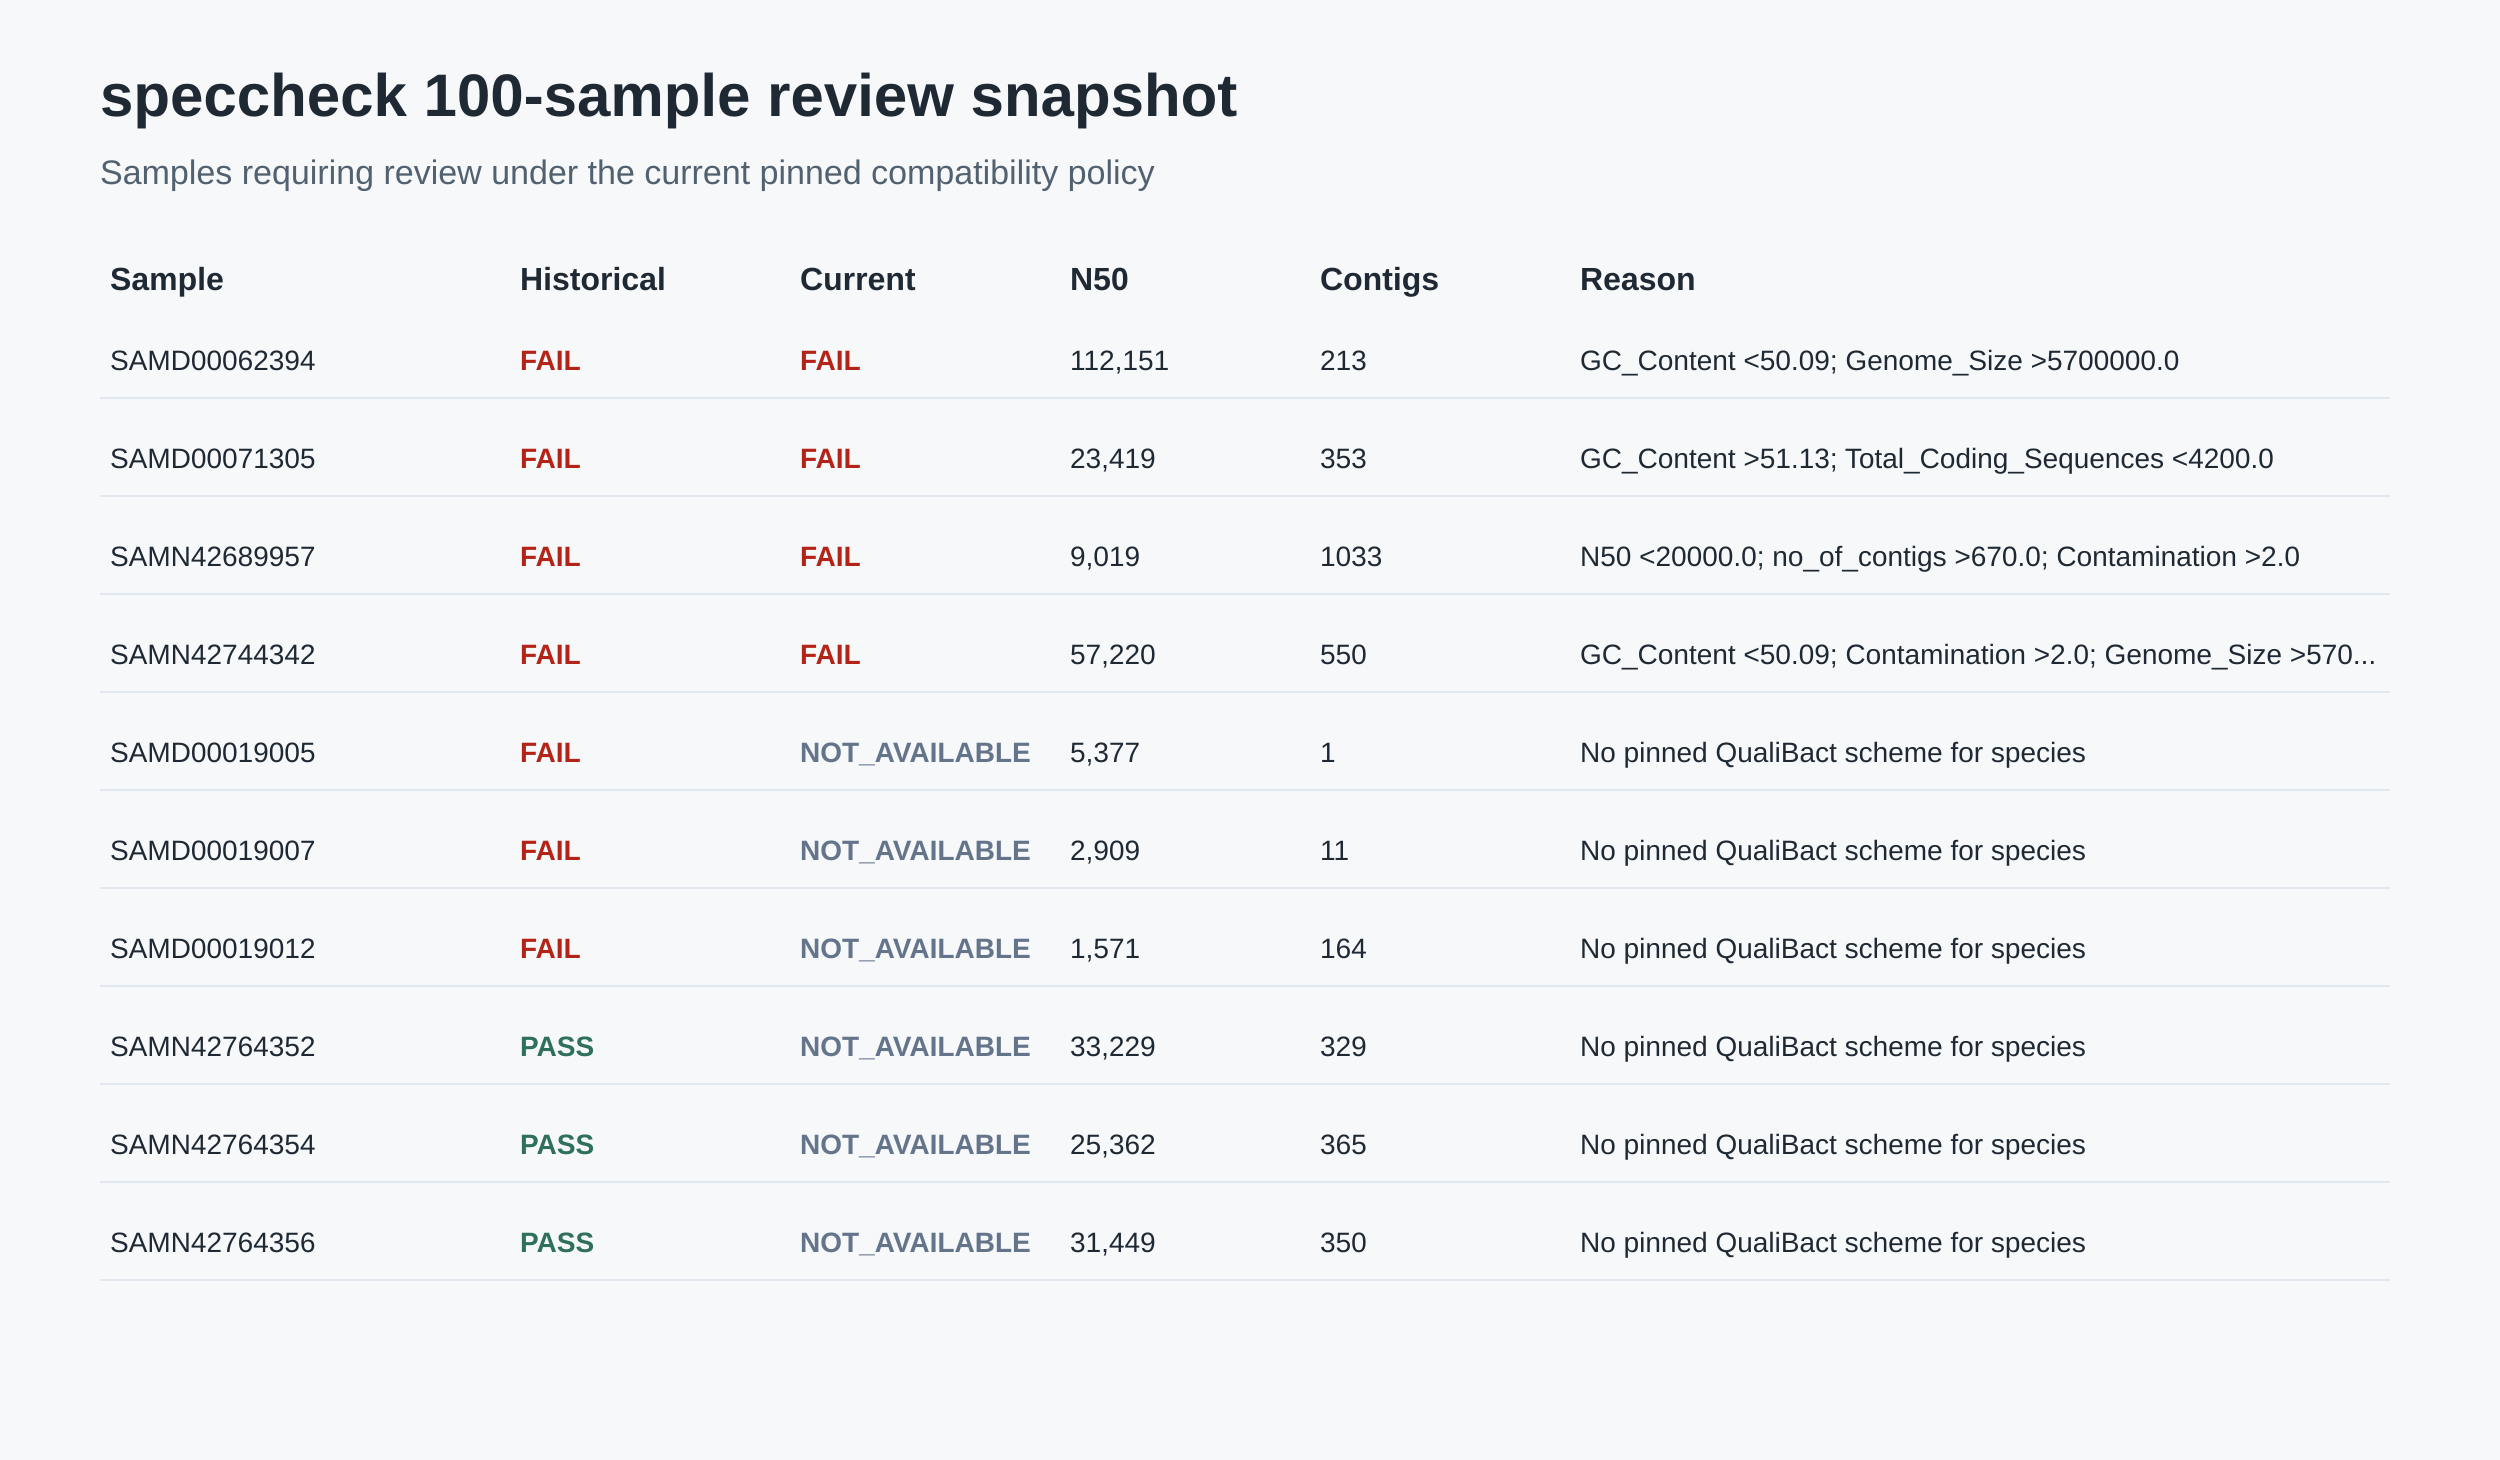
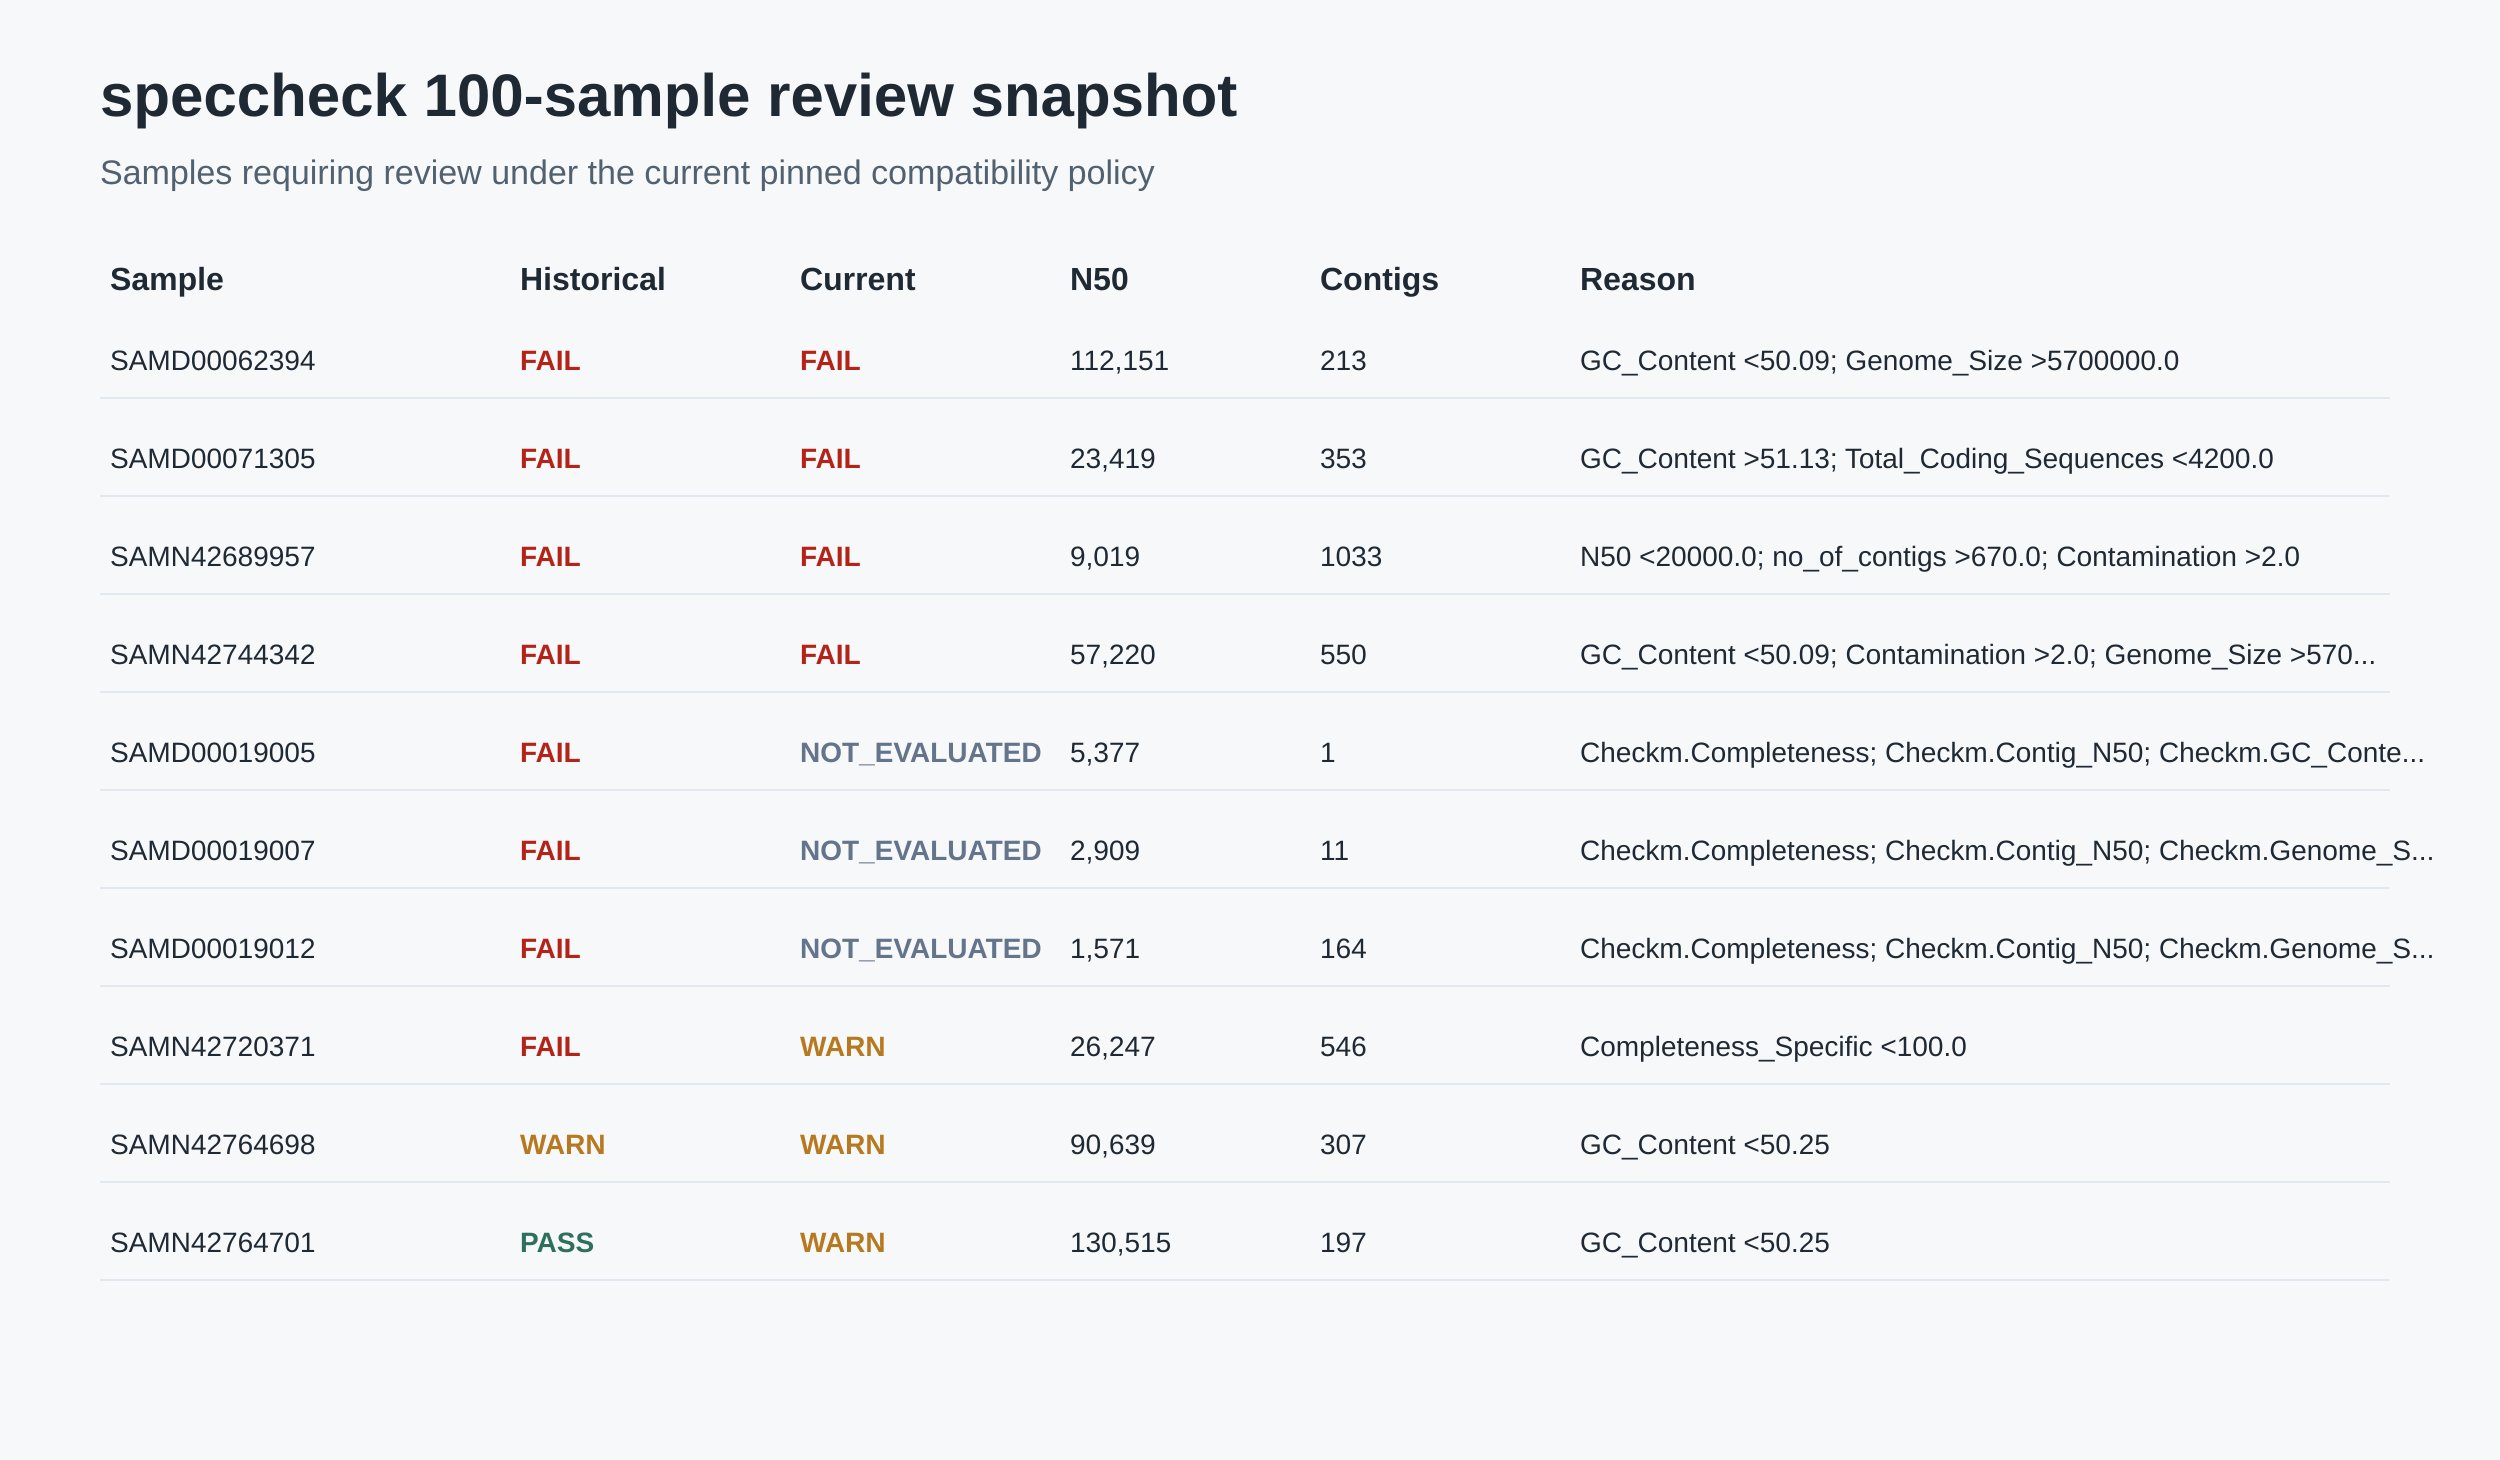
<svg xmlns="http://www.w3.org/2000/svg" width="1250" height="730" viewBox="0 0 1250 730">
  <rect width="100%" height="100%" fill="#f6f8fa" />
  <text x="50" y="58" font-family="Arial, Helvetica, sans-serif" font-size="30" font-weight="700" fill="#1f2933" text-anchor="start">speccheck 100-sample review snapshot</text>
  <text x="50" y="92" font-family="Arial, Helvetica, sans-serif" font-size="17" font-weight="400" fill="#52616f" text-anchor="start">Samples requiring review under the current pinned compatibility policy</text>
  <text x="55" y="145" font-family="Arial, Helvetica, sans-serif" font-size="16" font-weight="700" fill="#1f2933" text-anchor="start">Sample</text>
  <text x="260" y="145" font-family="Arial, Helvetica, sans-serif" font-size="16" font-weight="700" fill="#1f2933" text-anchor="start">Historical</text>
  <text x="400" y="145" font-family="Arial, Helvetica, sans-serif" font-size="16" font-weight="700" fill="#1f2933" text-anchor="start">Current</text>
  <text x="535" y="145" font-family="Arial, Helvetica, sans-serif" font-size="16" font-weight="700" fill="#1f2933" text-anchor="start">N50</text>
  <text x="660" y="145" font-family="Arial, Helvetica, sans-serif" font-size="16" font-weight="700" fill="#1f2933" text-anchor="start">Contigs</text>
  <text x="790" y="145" font-family="Arial, Helvetica, sans-serif" font-size="16" font-weight="700" fill="#1f2933" text-anchor="start">Reason</text>
  <text x="55" y="185" font-family="Arial, Helvetica, sans-serif" font-size="14" font-weight="400" fill="#1f2933" text-anchor="start">SAMD00062394</text>
  <text x="260" y="185" font-family="Arial, Helvetica, sans-serif" font-size="14" font-weight="700" fill="#b42318" text-anchor="start">FAIL</text>
  <text x="400" y="185" font-family="Arial, Helvetica, sans-serif" font-size="14" font-weight="700" fill="#b42318" text-anchor="start">FAIL</text>
  <text x="535" y="185" font-family="Arial, Helvetica, sans-serif" font-size="14" font-weight="400" fill="#1f2933" text-anchor="start">112,151</text>
  <text x="660" y="185" font-family="Arial, Helvetica, sans-serif" font-size="14" font-weight="400" fill="#1f2933" text-anchor="start">213</text>
  <text x="790" y="185" font-family="Arial, Helvetica, sans-serif" font-size="14" font-weight="400" fill="#1f2933" text-anchor="start">GC_Content &lt;50.09; Genome_Size &gt;5700000.0</text>
  <line x1="50" y1="199" x2="1195" y2="199" stroke="#e2e8f0" />
  <text x="55" y="234" font-family="Arial, Helvetica, sans-serif" font-size="14" font-weight="400" fill="#1f2933" text-anchor="start">SAMD00071305</text>
  <text x="260" y="234" font-family="Arial, Helvetica, sans-serif" font-size="14" font-weight="700" fill="#b42318" text-anchor="start">FAIL</text>
  <text x="400" y="234" font-family="Arial, Helvetica, sans-serif" font-size="14" font-weight="700" fill="#b42318" text-anchor="start">FAIL</text>
  <text x="535" y="234" font-family="Arial, Helvetica, sans-serif" font-size="14" font-weight="400" fill="#1f2933" text-anchor="start">23,419</text>
  <text x="660" y="234" font-family="Arial, Helvetica, sans-serif" font-size="14" font-weight="400" fill="#1f2933" text-anchor="start">353</text>
  <text x="790" y="234" font-family="Arial, Helvetica, sans-serif" font-size="14" font-weight="400" fill="#1f2933" text-anchor="start">GC_Content &gt;51.13; Total_Coding_Sequences &lt;4200.0</text>
  <line x1="50" y1="248" x2="1195" y2="248" stroke="#e2e8f0" />
  <text x="55" y="283" font-family="Arial, Helvetica, sans-serif" font-size="14" font-weight="400" fill="#1f2933" text-anchor="start">SAMN42689957</text>
  <text x="260" y="283" font-family="Arial, Helvetica, sans-serif" font-size="14" font-weight="700" fill="#b42318" text-anchor="start">FAIL</text>
  <text x="400" y="283" font-family="Arial, Helvetica, sans-serif" font-size="14" font-weight="700" fill="#b42318" text-anchor="start">FAIL</text>
  <text x="535" y="283" font-family="Arial, Helvetica, sans-serif" font-size="14" font-weight="400" fill="#1f2933" text-anchor="start">9,019</text>
  <text x="660" y="283" font-family="Arial, Helvetica, sans-serif" font-size="14" font-weight="400" fill="#1f2933" text-anchor="start">1033</text>
  <text x="790" y="283" font-family="Arial, Helvetica, sans-serif" font-size="14" font-weight="400" fill="#1f2933" text-anchor="start">N50 &lt;20000.0; no_of_contigs &gt;670.0; Contamination &gt;2.0</text>
  <line x1="50" y1="297" x2="1195" y2="297" stroke="#e2e8f0" />
  <text x="55" y="332" font-family="Arial, Helvetica, sans-serif" font-size="14" font-weight="400" fill="#1f2933" text-anchor="start">SAMN42744342</text>
  <text x="260" y="332" font-family="Arial, Helvetica, sans-serif" font-size="14" font-weight="700" fill="#b42318" text-anchor="start">FAIL</text>
  <text x="400" y="332" font-family="Arial, Helvetica, sans-serif" font-size="14" font-weight="700" fill="#b42318" text-anchor="start">FAIL</text>
  <text x="535" y="332" font-family="Arial, Helvetica, sans-serif" font-size="14" font-weight="400" fill="#1f2933" text-anchor="start">57,220</text>
  <text x="660" y="332" font-family="Arial, Helvetica, sans-serif" font-size="14" font-weight="400" fill="#1f2933" text-anchor="start">550</text>
  <text x="790" y="332" font-family="Arial, Helvetica, sans-serif" font-size="14" font-weight="400" fill="#1f2933" text-anchor="start">GC_Content &lt;50.09; Contamination &gt;2.0; Genome_Size &gt;570...</text>
  <line x1="50" y1="346" x2="1195" y2="346" stroke="#e2e8f0" />
  <text x="55" y="381" font-family="Arial, Helvetica, sans-serif" font-size="14" font-weight="400" fill="#1f2933" text-anchor="start">SAMD00019005</text>
  <text x="260" y="381" font-family="Arial, Helvetica, sans-serif" font-size="14" font-weight="700" fill="#b42318" text-anchor="start">FAIL</text>
-   <text x="400" y="381" font-family="Arial, Helvetica, sans-serif" font-size="14" font-weight="700" fill="#64748b" text-anchor="start">NOT_AVAILABLE</text>
+   <text x="400" y="381" font-family="Arial, Helvetica, sans-serif" font-size="14" font-weight="700" fill="#64748b" text-anchor="start">NOT_EVALUATED</text>
  <text x="535" y="381" font-family="Arial, Helvetica, sans-serif" font-size="14" font-weight="400" fill="#1f2933" text-anchor="start">5,377</text>
  <text x="660" y="381" font-family="Arial, Helvetica, sans-serif" font-size="14" font-weight="400" fill="#1f2933" text-anchor="start">1</text>
-   <text x="790" y="381" font-family="Arial, Helvetica, sans-serif" font-size="14" font-weight="400" fill="#1f2933" text-anchor="start">No pinned QualiBact scheme for species</text>
+   <text x="790" y="381" font-family="Arial, Helvetica, sans-serif" font-size="14" font-weight="400" fill="#1f2933" text-anchor="start">Checkm.Completeness; Checkm.Contig_N50; Checkm.GC_Conte...</text>
  <line x1="50" y1="395" x2="1195" y2="395" stroke="#e2e8f0" />
  <text x="55" y="430" font-family="Arial, Helvetica, sans-serif" font-size="14" font-weight="400" fill="#1f2933" text-anchor="start">SAMD00019007</text>
  <text x="260" y="430" font-family="Arial, Helvetica, sans-serif" font-size="14" font-weight="700" fill="#b42318" text-anchor="start">FAIL</text>
-   <text x="400" y="430" font-family="Arial, Helvetica, sans-serif" font-size="14" font-weight="700" fill="#64748b" text-anchor="start">NOT_AVAILABLE</text>
+   <text x="400" y="430" font-family="Arial, Helvetica, sans-serif" font-size="14" font-weight="700" fill="#64748b" text-anchor="start">NOT_EVALUATED</text>
  <text x="535" y="430" font-family="Arial, Helvetica, sans-serif" font-size="14" font-weight="400" fill="#1f2933" text-anchor="start">2,909</text>
  <text x="660" y="430" font-family="Arial, Helvetica, sans-serif" font-size="14" font-weight="400" fill="#1f2933" text-anchor="start">11</text>
-   <text x="790" y="430" font-family="Arial, Helvetica, sans-serif" font-size="14" font-weight="400" fill="#1f2933" text-anchor="start">No pinned QualiBact scheme for species</text>
+   <text x="790" y="430" font-family="Arial, Helvetica, sans-serif" font-size="14" font-weight="400" fill="#1f2933" text-anchor="start">Checkm.Completeness; Checkm.Contig_N50; Checkm.Genome_S...</text>
  <line x1="50" y1="444" x2="1195" y2="444" stroke="#e2e8f0" />
  <text x="55" y="479" font-family="Arial, Helvetica, sans-serif" font-size="14" font-weight="400" fill="#1f2933" text-anchor="start">SAMD00019012</text>
  <text x="260" y="479" font-family="Arial, Helvetica, sans-serif" font-size="14" font-weight="700" fill="#b42318" text-anchor="start">FAIL</text>
-   <text x="400" y="479" font-family="Arial, Helvetica, sans-serif" font-size="14" font-weight="700" fill="#64748b" text-anchor="start">NOT_AVAILABLE</text>
+   <text x="400" y="479" font-family="Arial, Helvetica, sans-serif" font-size="14" font-weight="700" fill="#64748b" text-anchor="start">NOT_EVALUATED</text>
  <text x="535" y="479" font-family="Arial, Helvetica, sans-serif" font-size="14" font-weight="400" fill="#1f2933" text-anchor="start">1,571</text>
  <text x="660" y="479" font-family="Arial, Helvetica, sans-serif" font-size="14" font-weight="400" fill="#1f2933" text-anchor="start">164</text>
-   <text x="790" y="479" font-family="Arial, Helvetica, sans-serif" font-size="14" font-weight="400" fill="#1f2933" text-anchor="start">No pinned QualiBact scheme for species</text>
+   <text x="790" y="479" font-family="Arial, Helvetica, sans-serif" font-size="14" font-weight="400" fill="#1f2933" text-anchor="start">Checkm.Completeness; Checkm.Contig_N50; Checkm.Genome_S...</text>
  <line x1="50" y1="493" x2="1195" y2="493" stroke="#e2e8f0" />
-   <text x="55" y="528" font-family="Arial, Helvetica, sans-serif" font-size="14" font-weight="400" fill="#1f2933" text-anchor="start">SAMN42764352</text>
-   <text x="260" y="528" font-family="Arial, Helvetica, sans-serif" font-size="14" font-weight="700" fill="#2f6f5e" text-anchor="start">PASS</text>
-   <text x="400" y="528" font-family="Arial, Helvetica, sans-serif" font-size="14" font-weight="700" fill="#64748b" text-anchor="start">NOT_AVAILABLE</text>
-   <text x="535" y="528" font-family="Arial, Helvetica, sans-serif" font-size="14" font-weight="400" fill="#1f2933" text-anchor="start">33,229</text>
-   <text x="660" y="528" font-family="Arial, Helvetica, sans-serif" font-size="14" font-weight="400" fill="#1f2933" text-anchor="start">329</text>
-   <text x="790" y="528" font-family="Arial, Helvetica, sans-serif" font-size="14" font-weight="400" fill="#1f2933" text-anchor="start">No pinned QualiBact scheme for species</text>
+   <text x="55" y="528" font-family="Arial, Helvetica, sans-serif" font-size="14" font-weight="400" fill="#1f2933" text-anchor="start">SAMN42720371</text>
+   <text x="260" y="528" font-family="Arial, Helvetica, sans-serif" font-size="14" font-weight="700" fill="#b42318" text-anchor="start">FAIL</text>
+   <text x="400" y="528" font-family="Arial, Helvetica, sans-serif" font-size="14" font-weight="700" fill="#b7791f" text-anchor="start">WARN</text>
+   <text x="535" y="528" font-family="Arial, Helvetica, sans-serif" font-size="14" font-weight="400" fill="#1f2933" text-anchor="start">26,247</text>
+   <text x="660" y="528" font-family="Arial, Helvetica, sans-serif" font-size="14" font-weight="400" fill="#1f2933" text-anchor="start">546</text>
+   <text x="790" y="528" font-family="Arial, Helvetica, sans-serif" font-size="14" font-weight="400" fill="#1f2933" text-anchor="start">Completeness_Specific &lt;100.0</text>
  <line x1="50" y1="542" x2="1195" y2="542" stroke="#e2e8f0" />
-   <text x="55" y="577" font-family="Arial, Helvetica, sans-serif" font-size="14" font-weight="400" fill="#1f2933" text-anchor="start">SAMN42764354</text>
-   <text x="260" y="577" font-family="Arial, Helvetica, sans-serif" font-size="14" font-weight="700" fill="#2f6f5e" text-anchor="start">PASS</text>
-   <text x="400" y="577" font-family="Arial, Helvetica, sans-serif" font-size="14" font-weight="700" fill="#64748b" text-anchor="start">NOT_AVAILABLE</text>
-   <text x="535" y="577" font-family="Arial, Helvetica, sans-serif" font-size="14" font-weight="400" fill="#1f2933" text-anchor="start">25,362</text>
-   <text x="660" y="577" font-family="Arial, Helvetica, sans-serif" font-size="14" font-weight="400" fill="#1f2933" text-anchor="start">365</text>
-   <text x="790" y="577" font-family="Arial, Helvetica, sans-serif" font-size="14" font-weight="400" fill="#1f2933" text-anchor="start">No pinned QualiBact scheme for species</text>
+   <text x="55" y="577" font-family="Arial, Helvetica, sans-serif" font-size="14" font-weight="400" fill="#1f2933" text-anchor="start">SAMN42764698</text>
+   <text x="260" y="577" font-family="Arial, Helvetica, sans-serif" font-size="14" font-weight="700" fill="#b7791f" text-anchor="start">WARN</text>
+   <text x="400" y="577" font-family="Arial, Helvetica, sans-serif" font-size="14" font-weight="700" fill="#b7791f" text-anchor="start">WARN</text>
+   <text x="535" y="577" font-family="Arial, Helvetica, sans-serif" font-size="14" font-weight="400" fill="#1f2933" text-anchor="start">90,639</text>
+   <text x="660" y="577" font-family="Arial, Helvetica, sans-serif" font-size="14" font-weight="400" fill="#1f2933" text-anchor="start">307</text>
+   <text x="790" y="577" font-family="Arial, Helvetica, sans-serif" font-size="14" font-weight="400" fill="#1f2933" text-anchor="start">GC_Content &lt;50.25</text>
  <line x1="50" y1="591" x2="1195" y2="591" stroke="#e2e8f0" />
-   <text x="55" y="626" font-family="Arial, Helvetica, sans-serif" font-size="14" font-weight="400" fill="#1f2933" text-anchor="start">SAMN42764356</text>
+   <text x="55" y="626" font-family="Arial, Helvetica, sans-serif" font-size="14" font-weight="400" fill="#1f2933" text-anchor="start">SAMN42764701</text>
  <text x="260" y="626" font-family="Arial, Helvetica, sans-serif" font-size="14" font-weight="700" fill="#2f6f5e" text-anchor="start">PASS</text>
-   <text x="400" y="626" font-family="Arial, Helvetica, sans-serif" font-size="14" font-weight="700" fill="#64748b" text-anchor="start">NOT_AVAILABLE</text>
-   <text x="535" y="626" font-family="Arial, Helvetica, sans-serif" font-size="14" font-weight="400" fill="#1f2933" text-anchor="start">31,449</text>
-   <text x="660" y="626" font-family="Arial, Helvetica, sans-serif" font-size="14" font-weight="400" fill="#1f2933" text-anchor="start">350</text>
-   <text x="790" y="626" font-family="Arial, Helvetica, sans-serif" font-size="14" font-weight="400" fill="#1f2933" text-anchor="start">No pinned QualiBact scheme for species</text>
+   <text x="400" y="626" font-family="Arial, Helvetica, sans-serif" font-size="14" font-weight="700" fill="#b7791f" text-anchor="start">WARN</text>
+   <text x="535" y="626" font-family="Arial, Helvetica, sans-serif" font-size="14" font-weight="400" fill="#1f2933" text-anchor="start">130,515</text>
+   <text x="660" y="626" font-family="Arial, Helvetica, sans-serif" font-size="14" font-weight="400" fill="#1f2933" text-anchor="start">197</text>
+   <text x="790" y="626" font-family="Arial, Helvetica, sans-serif" font-size="14" font-weight="400" fill="#1f2933" text-anchor="start">GC_Content &lt;50.25</text>
  <line x1="50" y1="640" x2="1195" y2="640" stroke="#e2e8f0" />
</svg>
